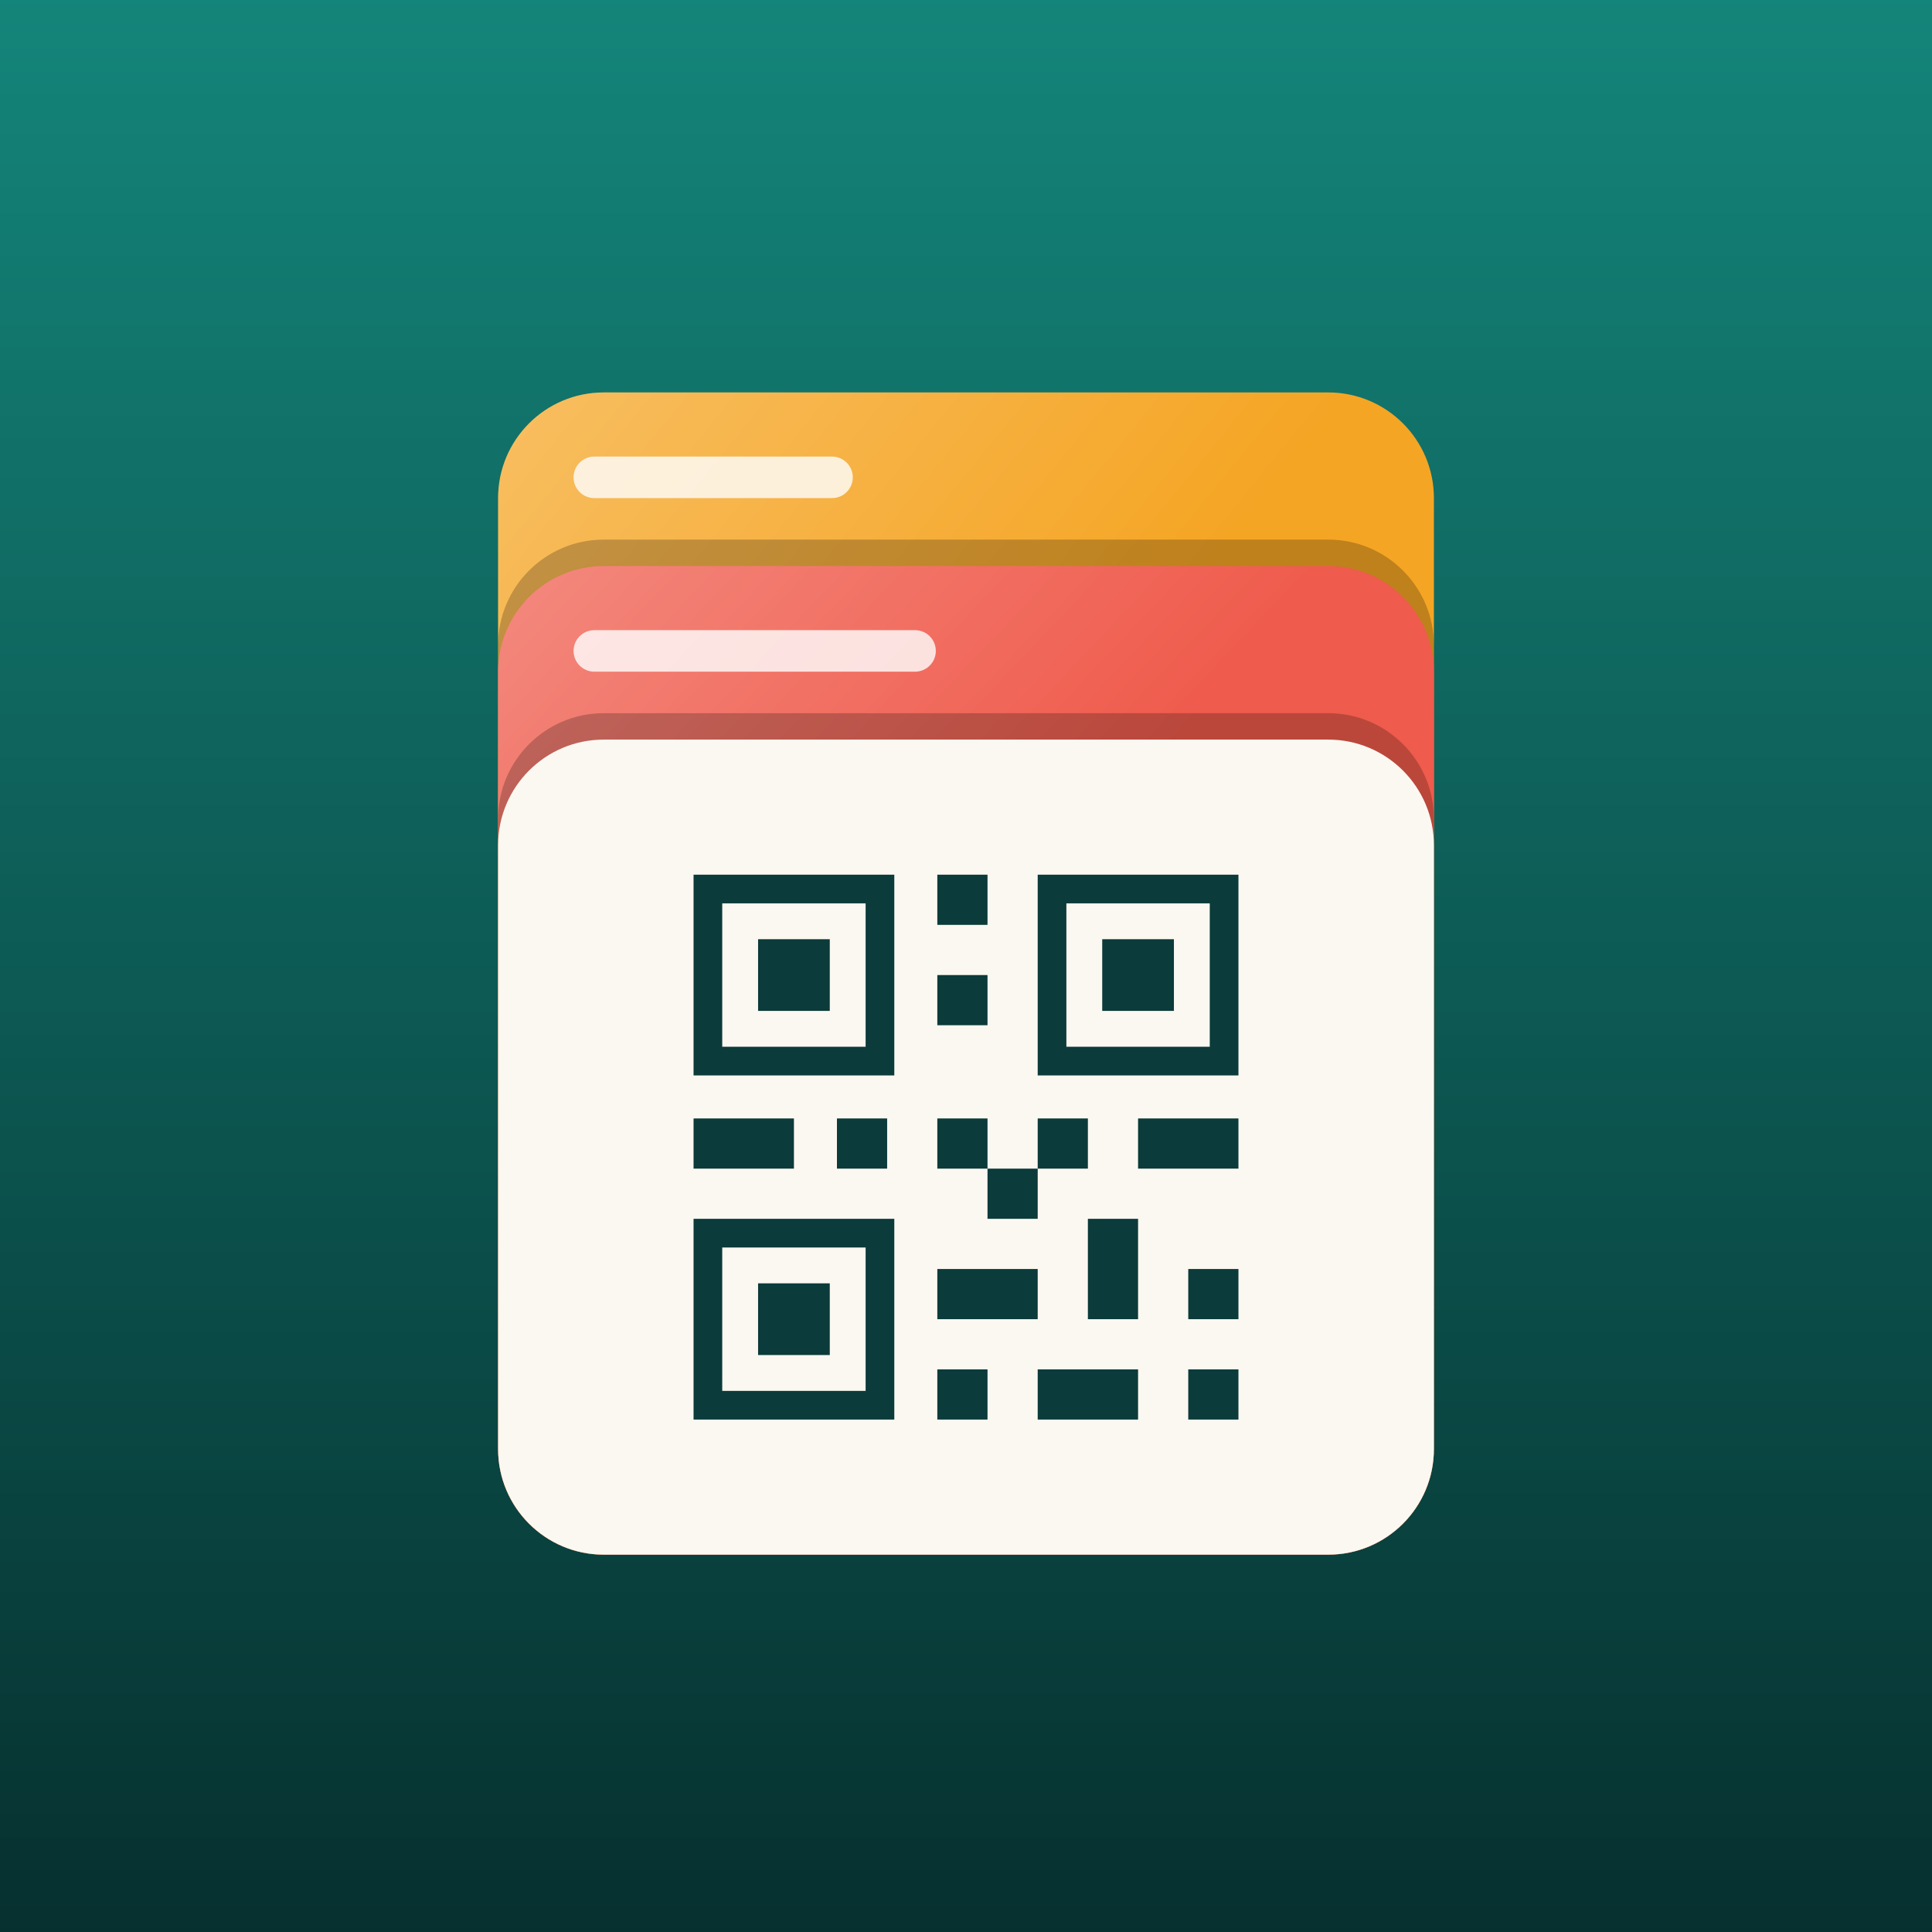
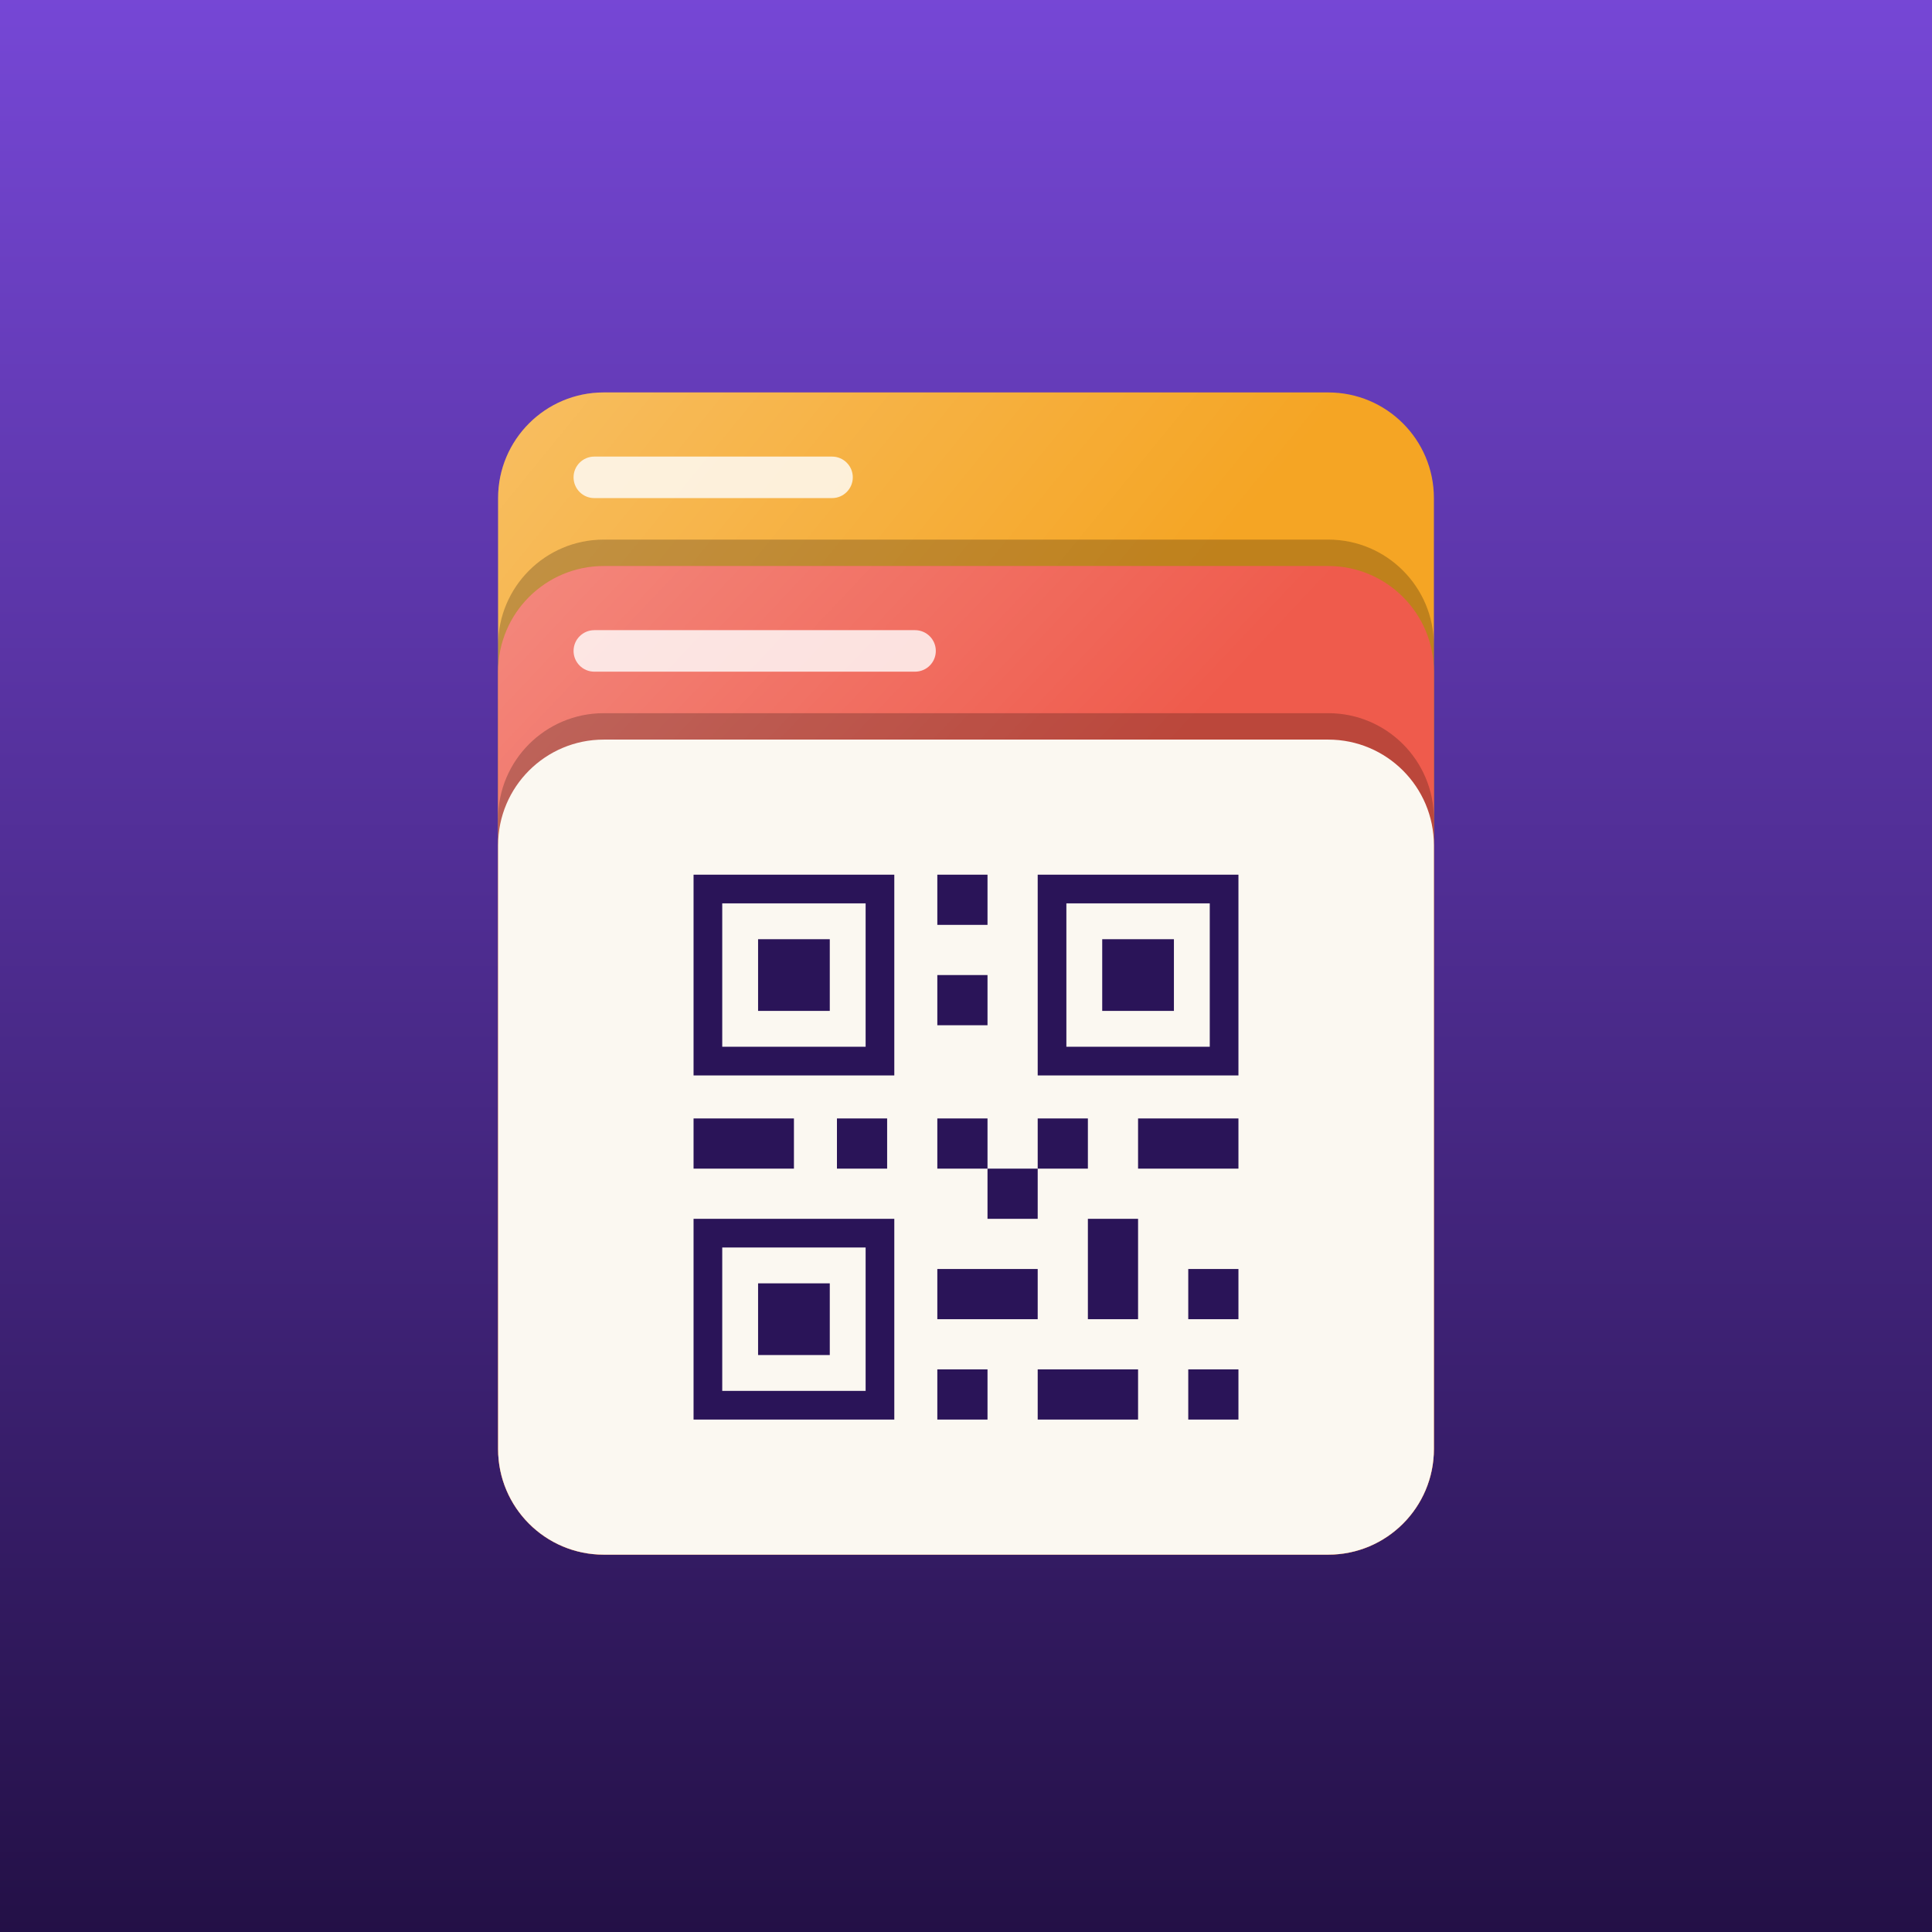
<svg xmlns="http://www.w3.org/2000/svg" viewBox="0 0 512 512">
  <defs>
    <linearGradient id="bg" x1="0" y1="0" x2="0" y2="1">
-       <stop offset="0" stop-color="#14857a" />
-       <stop offset="1" stop-color="#06302f" />
+       <stop offset="0" stop-color="#7647d6" />
+       <stop offset="1" stop-color="#231046" />
    </linearGradient>
    <linearGradient id="sheen" x1="0" y1="0" x2="1" y2="1">
      <stop offset="0" stop-color="#fff" stop-opacity=".28" />
      <stop offset=".45" stop-color="#fff" stop-opacity="0" />
    </linearGradient>
  </defs>
  <rect width="512" height="512" fill="url(#bg)" />
  <rect x="132" y="104" width="248" height="308" rx="28" fill="#f5a524" />
  <rect x="132" y="104" width="248" height="308" rx="28" fill="url(#sheen)" />
  <rect x="152" y="121" width="74" height="11" rx="5.5" fill="#fff" opacity=".8" />
  <rect x="132" y="143" width="248" height="269" rx="28" fill="#000" opacity=".22" />
  <rect x="132" y="150" width="248" height="262" rx="28" fill="#ef5b4c" />
  <rect x="132" y="150" width="248" height="262" rx="28" fill="url(#sheen)" />
  <rect x="152" y="167" width="96" height="11" rx="5.5" fill="#fff" opacity=".8" />
  <rect x="132" y="189" width="248" height="223" rx="28" fill="#000" opacity=".22" />
  <rect x="132" y="196" width="248" height="216" rx="28" fill="#fbf8f1" />
-   <g transform="translate(161 209) scale(1.9)" fill="#0b3b3a">
+   <g transform="translate(161 209) scale(1.9)" fill="#2a1458">
    <path d="M12 12h28v28H12zM16 16v20h20V16z" fill-rule="evenodd" />
    <rect x="21" y="21" width="10" height="10" />
    <path d="M60 12h28v28H60zM64 16v20h20V16z" fill-rule="evenodd" />
    <rect x="69" y="21" width="10" height="10" />
    <path d="M12 60h28v28H12zM16 64v20h20V64z" fill-rule="evenodd" />
    <rect x="21" y="69" width="10" height="10" />
    <rect x="46" y="12" width="7" height="7" />
    <rect x="46" y="26" width="7" height="7" />
    <rect x="46" y="46" width="7" height="7" />
    <rect x="60" y="46" width="7" height="7" />
    <rect x="74" y="46" width="14" height="7" />
    <rect x="12" y="46" width="14" height="7" />
    <rect x="32" y="46" width="7" height="7" />
    <rect x="53" y="53" width="7" height="7" />
    <rect x="46" y="67" width="14" height="7" />
    <rect x="67" y="60" width="7" height="14" />
    <rect x="81" y="67" width="7" height="7" />
    <rect x="46" y="81" width="7" height="7" />
    <rect x="60" y="81" width="14" height="7" />
    <rect x="81" y="81" width="7" height="7" />
  </g>
</svg>
